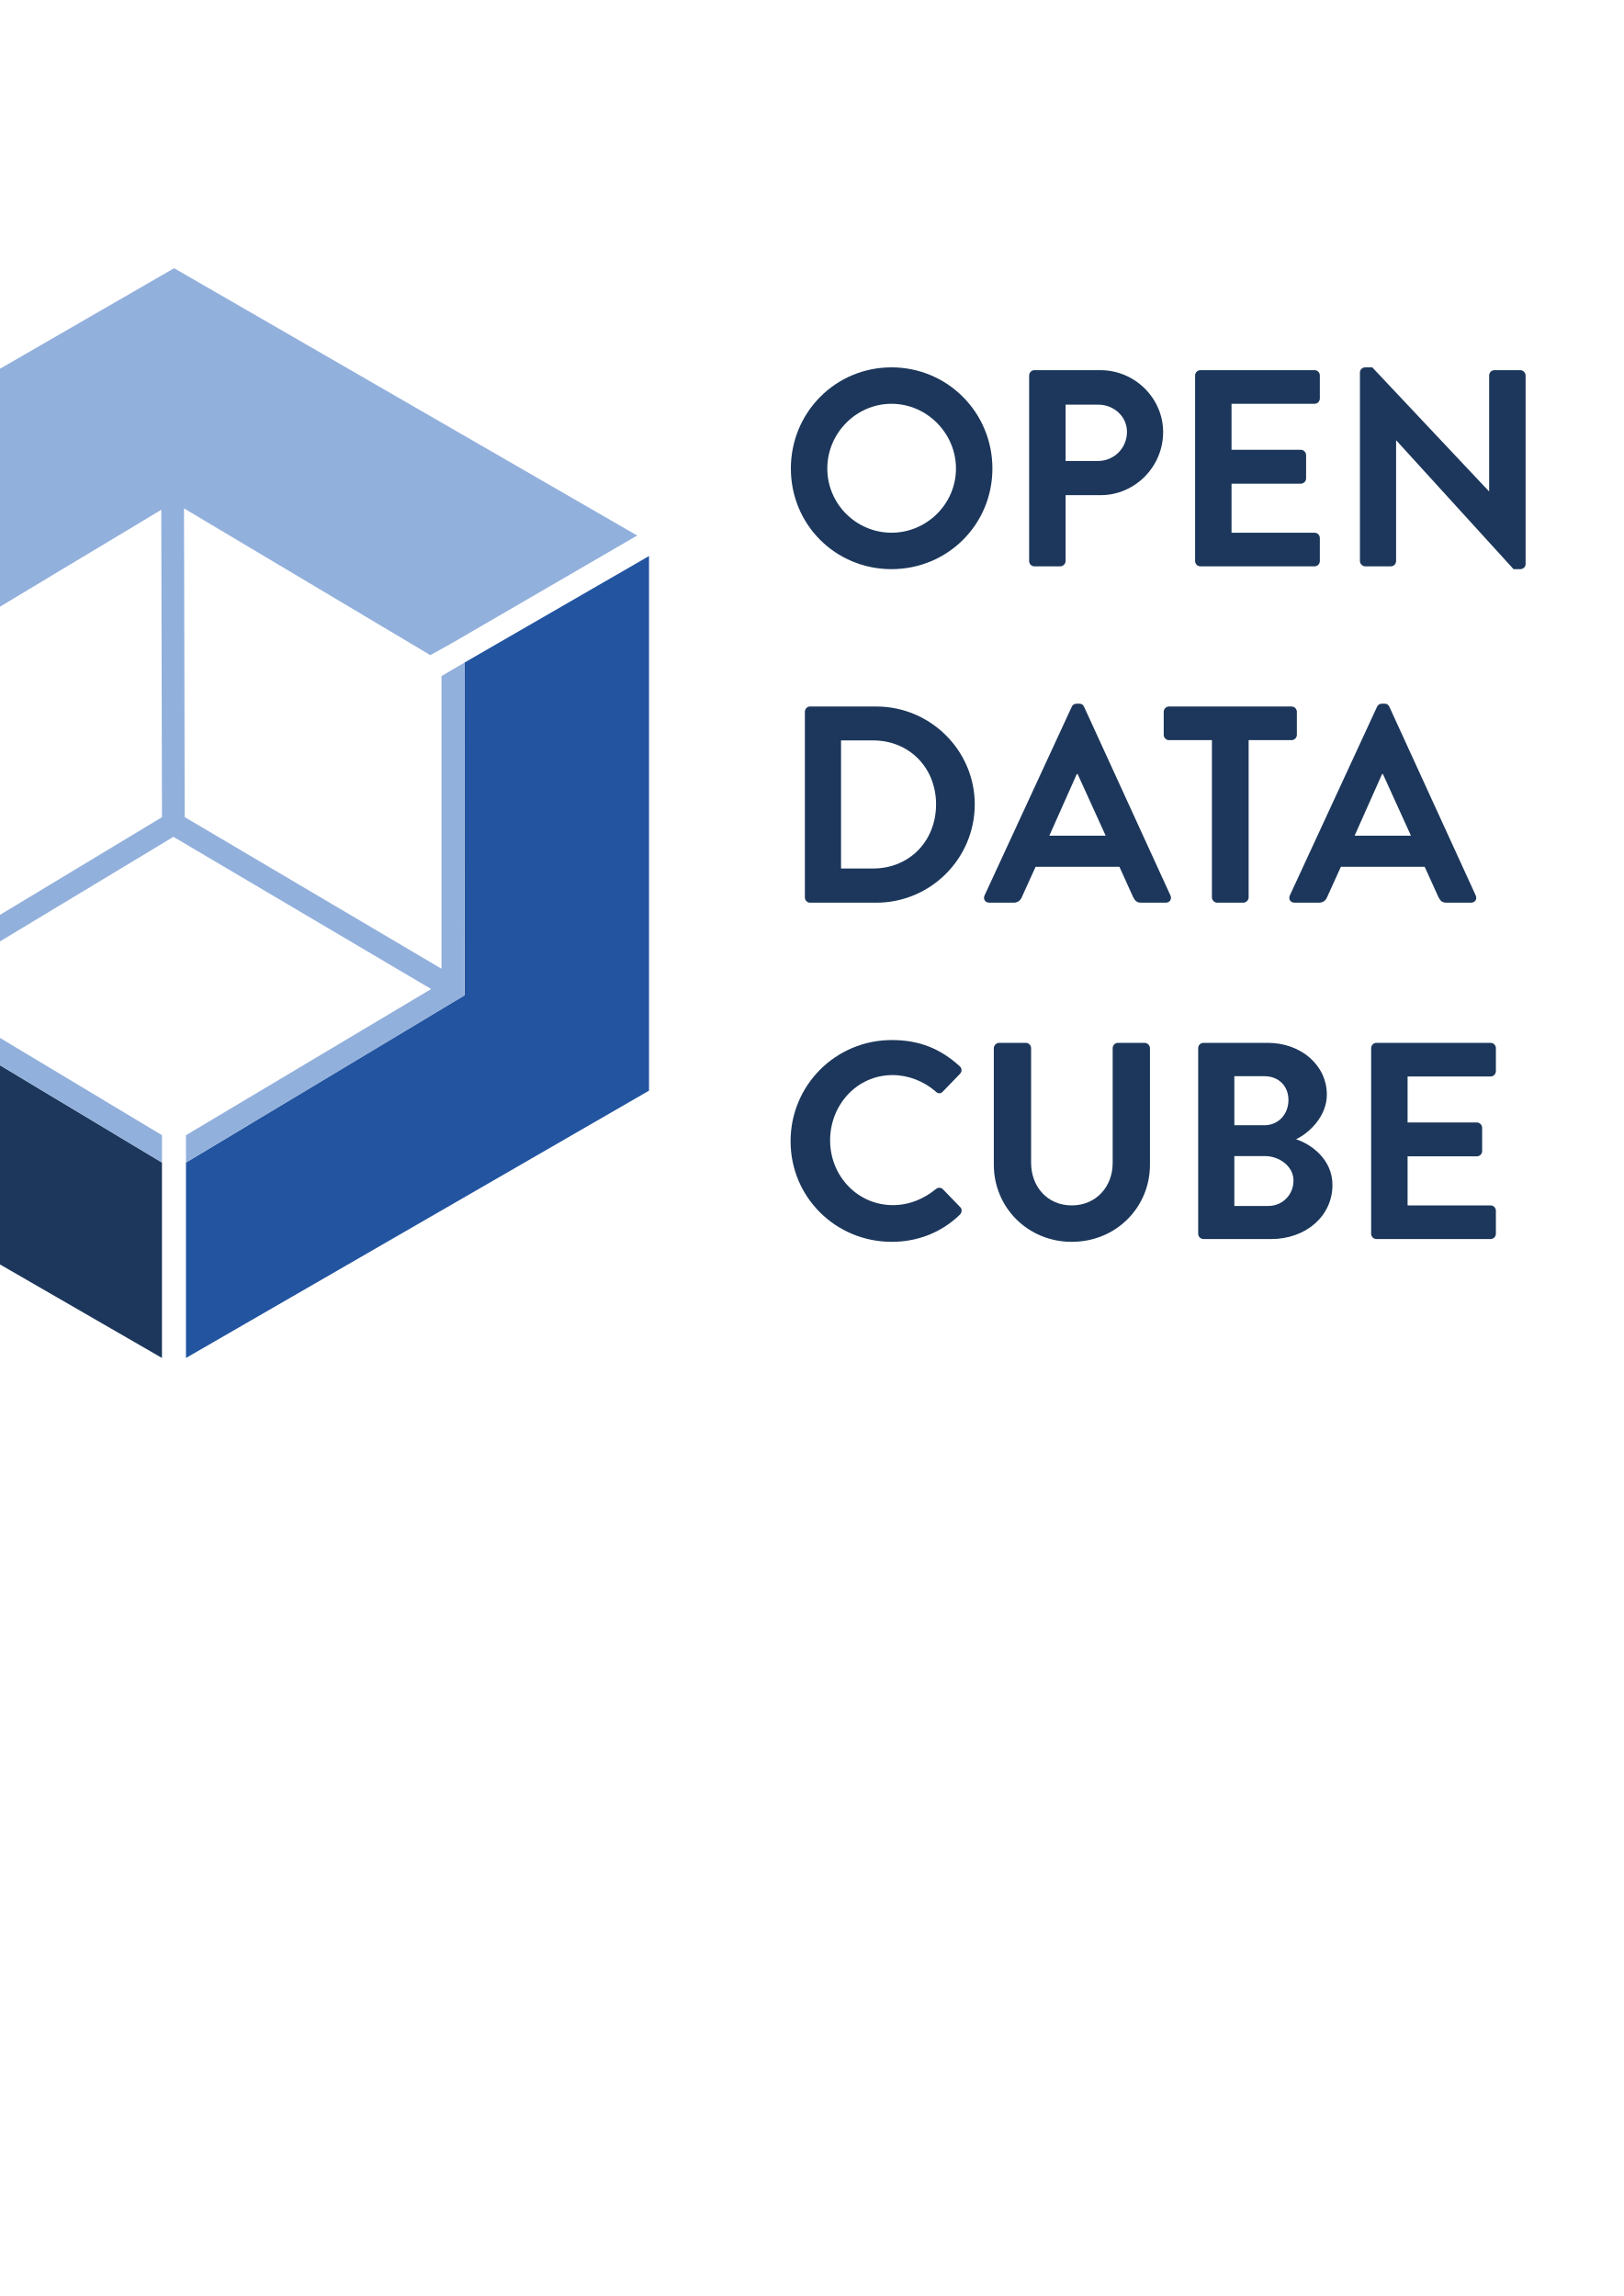
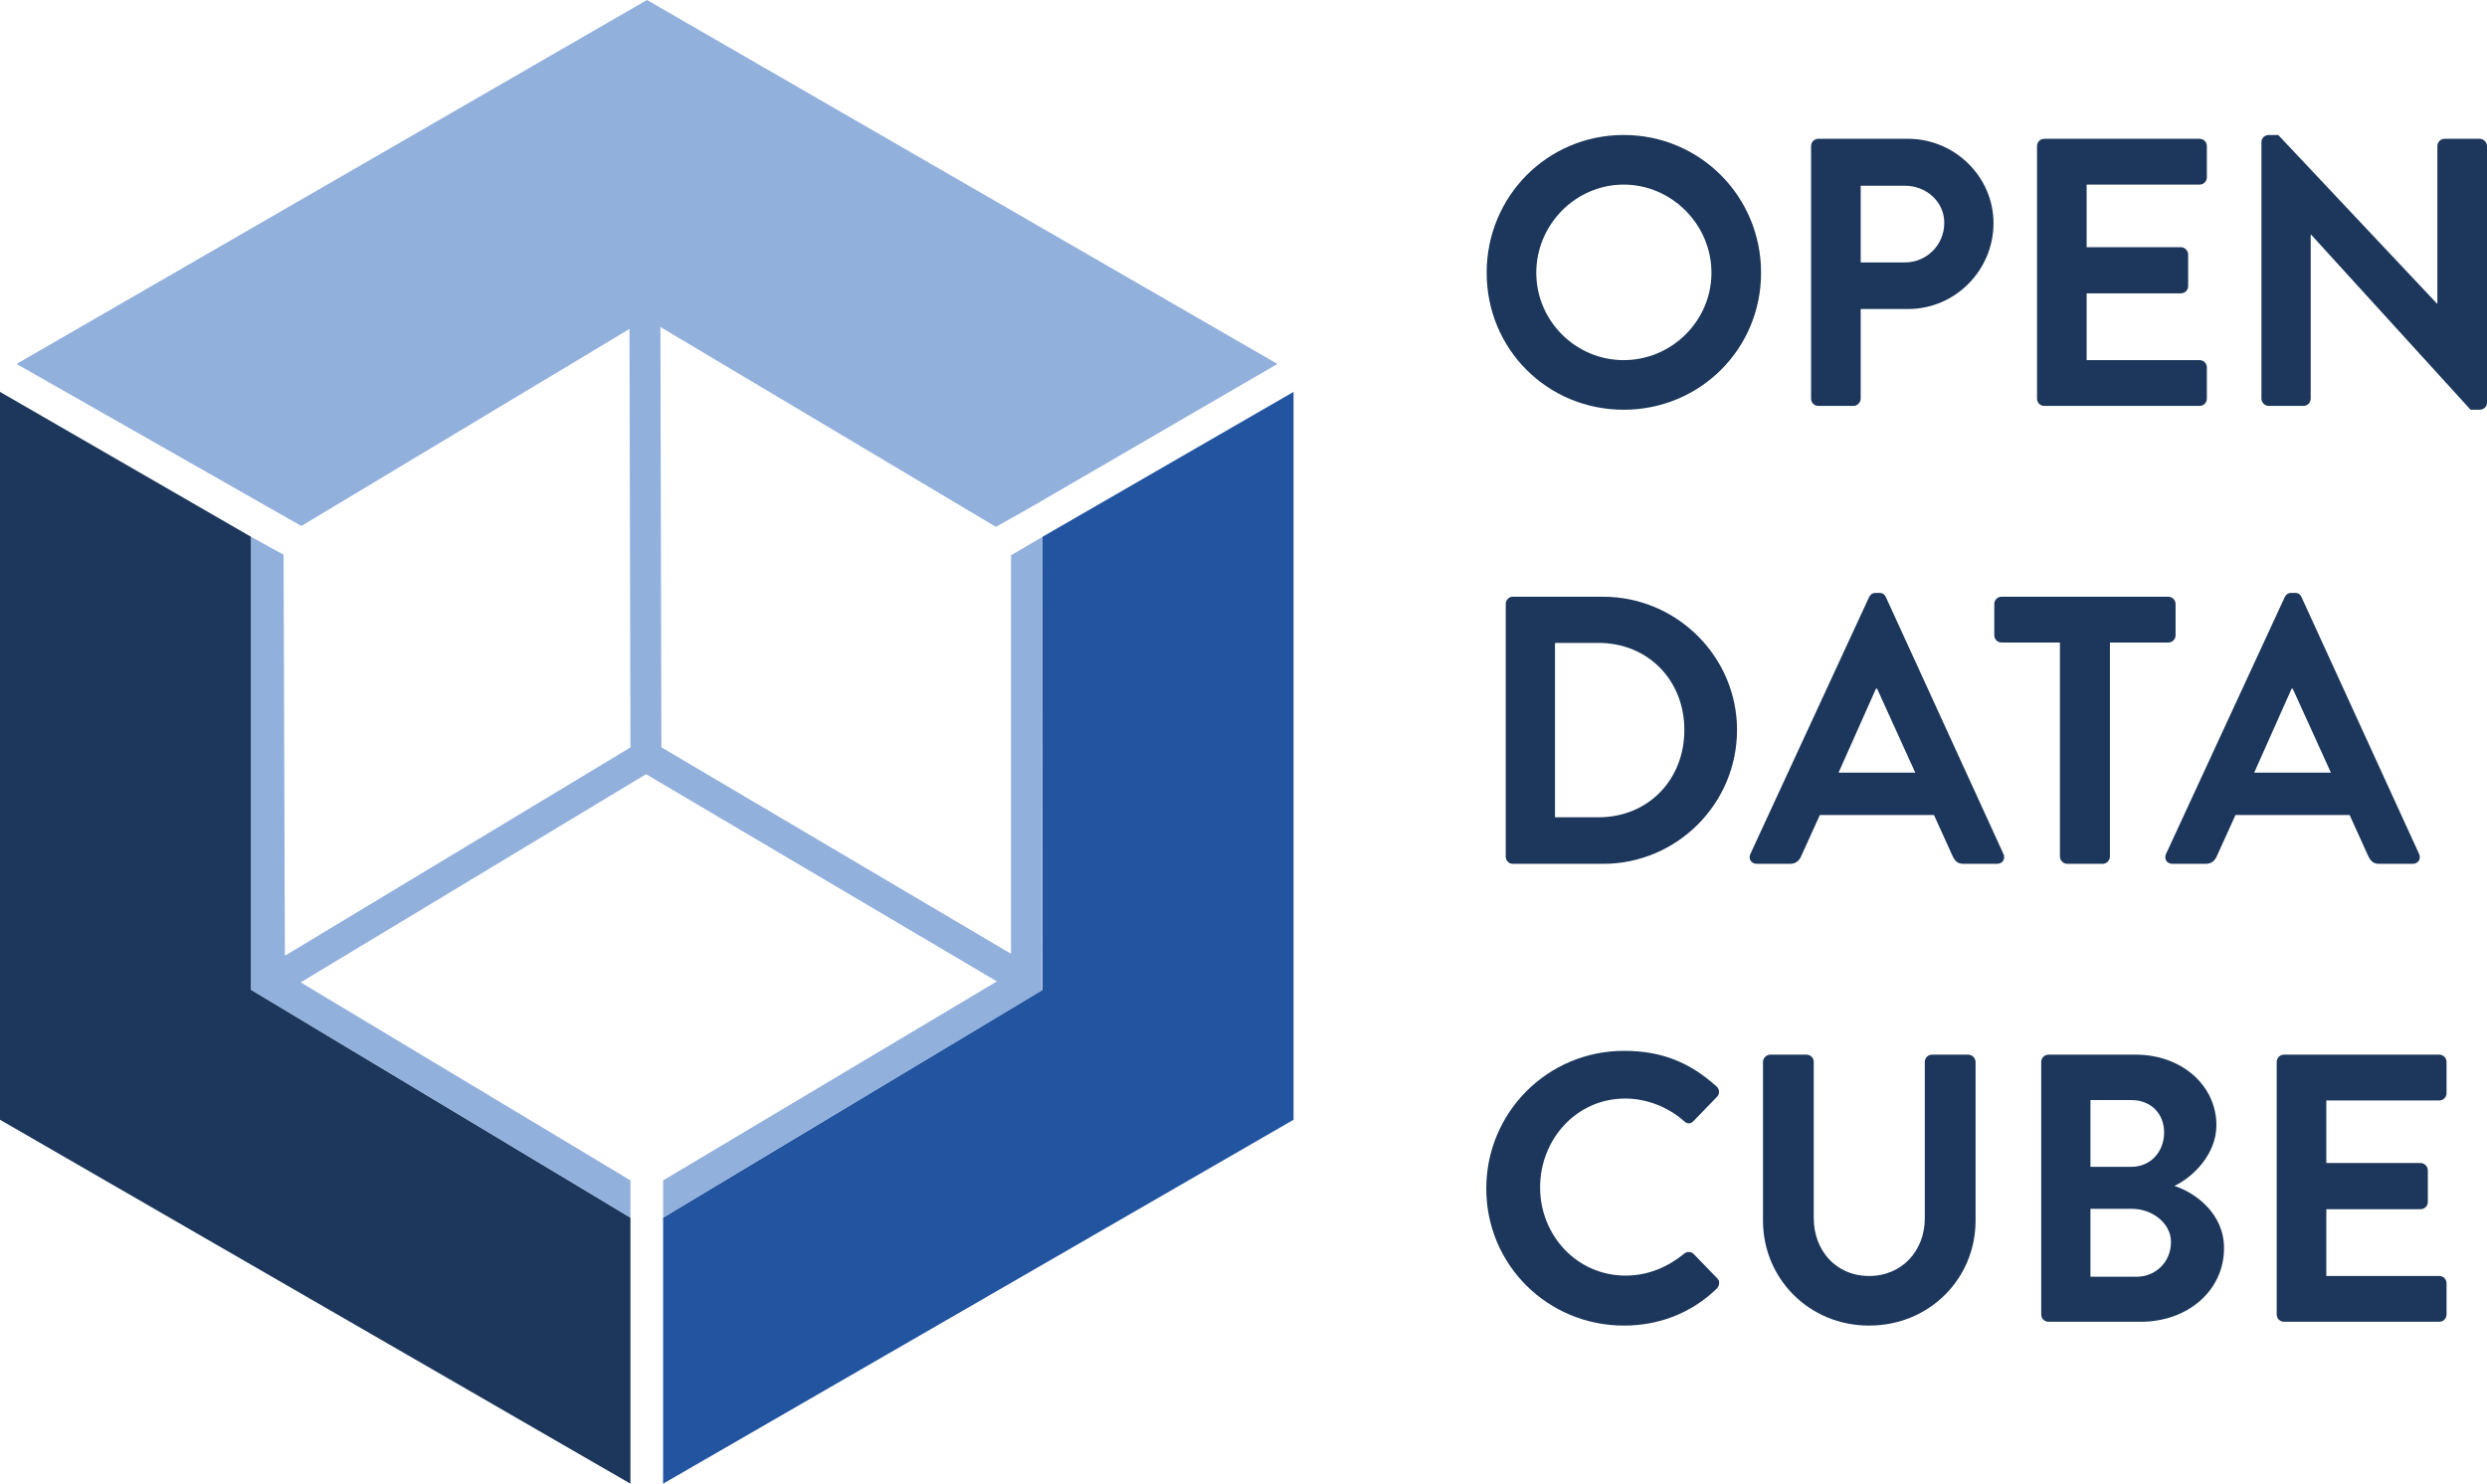
- <svg xmlns="http://www.w3.org/2000/svg" id="svg8" version="1.1" viewBox="0 0 210 297" height="297mm" width="210mm">
+ <svg xmlns="http://www.w3.org/2000/svg" id="svg8" version="1.1" viewBox="0 0 236.252 140.965" height="140.965mm" width="236.252mm">
  <defs id="defs2">
    <clipPath clipPathUnits="userSpaceOnUse" id="clipPath57">
      <path d="M 0,595.28 H 841.89 V 0 H 0 Z" id="path55" />
    </clipPath>
  </defs>
-   <g id="layer1">
+   <g id="layer1" transform="translate(38.93993,-34.69436)">
    <g transform="matrix(0.3527778,0,0,-0.3527778,60.0796,85.70395)" id="g39">
      <path id="path41" style="fill:#2254a0;fill-opacity:1;fill-rule:nonzero;stroke:none" d="m 0,0 v -121.994 l -102.125,-61.344 v -71.655 l 169.763,98.016 V 39.055 Z" />
    </g>
    <g transform="matrix(0.3527778,0,0,-0.3527778,-15.07875,85.70395)" id="g43">
      <path id="path45" style="fill:#1c375b;fill-opacity:1;fill-rule:nonzero;stroke:none" d="m 0,0 v -121.994 l 102.125,-61.344 v -71.655 l -169.763,98.016 V 39.055 Z" />
    </g>
    <g transform="matrix(0.3527778,0,0,-0.3527778,57.10082,125.3124)" id="g47">
      <path id="path49" style="fill:#92b0dc;fill-opacity:1;fill-rule:nonzero;stroke:none" d="m 0,0 -94.142,55.603 -0.262,113.199 90.327,-53.821 8.395,4.701 67.422,39.172 -169.764,98.016 -169.763,-98.016 76.695,-43.646 88.353,53.071 0.26,-112.707 -93.043,-56.105 -0.361,107.993 -8.721,4.816 V -9.718 l 102.125,-61.345 v 10.034 L -191.262,-7.7 -98.282,48.368 -3.799,-7.437 -93.681,-61.038 V -71.063 L 8.336,-9.873 8.444,112.276 0,107.315 Z" />
    </g>
    <g transform="matrix(0.3527778,0,0,-0.3527778,-61.99579,205.5758)" id="g51">
      <g clip-path="url(#clipPath57)" id="g53">
        <g transform="translate(502.5732,387.4006)" id="g59">
          <path id="path61" style="fill:#1c375b;fill-opacity:1;fill-rule:nonzero;stroke:none" d="M 0,0 C 12.948,0 23.637,10.585 23.637,23.534 23.637,36.483 12.948,47.273 0,47.273 -12.949,47.273 -23.534,36.483 -23.534,23.534 -23.534,10.585 -12.949,0 0,0 m 0,60.633 c 20.554,0 36.996,-16.546 36.996,-37.099 C 36.996,2.98 20.554,-13.36 0,-13.36 c -20.554,0 -36.894,16.34 -36.894,36.894 0,20.553 16.34,37.099 36.894,37.099" />
        </g>
        <g transform="translate(578.3174,413.7092)" id="g63">
          <path id="path65" style="fill:#1c375b;fill-opacity:1;fill-rule:nonzero;stroke:none" d="m 0,0 c 5.755,0 10.585,4.625 10.585,10.688 0,5.652 -4.83,9.968 -10.585,9.968 H -11.921 V 0 Z m -25.281,31.344 c 0,1.028 0.822,1.953 1.953,1.953 h 24.15 c 12.641,0 23.02,-10.277 23.02,-22.712 0,-12.743 -10.379,-23.123 -22.917,-23.123 h -12.846 v -24.15 c 0,-1.028 -0.925,-1.953 -1.953,-1.953 h -9.454 c -1.131,0 -1.953,0.925 -1.953,1.953 z" />
        </g>
        <g transform="translate(613.8779,445.0534)" id="g67">
          <path id="path69" style="fill:#1c375b;fill-opacity:1;fill-rule:nonzero;stroke:none" d="m 0,0 c 0,1.028 0.822,1.953 1.953,1.953 h 41.826 c 1.131,0 1.953,-0.925 1.953,-1.953 v -8.427 c 0,-1.028 -0.822,-1.952 -1.953,-1.952 H 13.36 v -16.854 h 25.384 c 1.027,0 1.952,-0.925 1.952,-1.953 v -8.53 c 0,-1.13 -0.925,-1.952 -1.952,-1.952 H 13.36 v -17.985 h 30.419 c 1.131,0 1.953,-0.925 1.953,-1.952 v -8.427 c 0,-1.028 -0.822,-1.953 -1.953,-1.953 H 1.953 C 0.822,-69.985 0,-69.06 0,-68.032 Z" />
        </g>
        <g transform="translate(674.3096,446.1838)" id="g71">
          <path id="path73" style="fill:#1c375b;fill-opacity:1;fill-rule:nonzero;stroke:none" d="m 0,0 c 0,1.028 0.925,1.85 1.953,1.85 h 2.569 l 42.751,-45.423 h 0.103 V -1.13 c 0,1.027 0.822,1.952 1.953,1.952 h 9.454 c 1.029,0 1.953,-0.925 1.953,-1.952 v -69.163 c 0,-1.028 -0.924,-1.85 -1.953,-1.85 h -2.466 l -42.957,47.17 h -0.102 v -44.19 c 0,-1.027 -0.822,-1.952 -1.953,-1.952 H 1.953 C 0.925,-71.115 0,-70.19 0,-69.163 Z" />
        </g>
        <g transform="translate(495.79,264.2771)" id="g75">
          <path id="path77" style="fill:#1c375b;fill-opacity:1;fill-rule:nonzero;stroke:none" d="M 0,0 C 13.36,0 23.123,10.071 23.123,23.533 23.123,36.893 13.36,46.964 0,46.964 H -11.715 V 0 Z m -24.973,57.447 c 0,1.028 0.823,1.952 1.851,1.952 H 1.233 c 19.834,0 36.072,-16.134 36.072,-35.866 0,-19.936 -16.238,-36.071 -36.072,-36.071 h -24.355 c -1.028,0 -1.851,0.925 -1.851,1.952 z" />
        </g>
        <g transform="translate(581.0918,276.3005)" id="g79">
          <path id="path81" style="fill:#1c375b;fill-opacity:1;fill-rule:nonzero;stroke:none" d="m 0,0 -10.276,22.609 h -0.309 L -20.656,0 Z m -44.396,-21.89 31.961,69.163 c 0.309,0.617 0.823,1.131 1.747,1.131 h 1.028 c 1.028,0 1.439,-0.514 1.747,-1.131 L 23.739,-21.89 c 0.617,-1.336 -0.205,-2.672 -1.747,-2.672 h -8.94 c -1.542,0 -2.261,0.617 -2.981,2.056 l -5.035,11.099 h -30.727 l -5.037,-11.099 c -0.411,-1.028 -1.335,-2.056 -2.98,-2.056 h -8.94 c -1.542,0 -2.364,1.336 -1.748,2.672" />
        </g>
        <g transform="translate(620.0459,311.3445)" id="g83">
          <path id="path85" style="fill:#1c375b;fill-opacity:1;fill-rule:nonzero;stroke:none" d="m 0,0 h -15.724 c -1.13,0 -1.952,0.925 -1.952,1.953 v 8.426 c 0,1.028 0.822,1.953 1.952,1.953 h 44.911 c 1.13,0 1.952,-0.925 1.952,-1.953 V 1.953 C 31.139,0.925 30.317,0 29.187,0 H 13.463 v -57.653 c 0,-1.028 -0.925,-1.952 -1.952,-1.952 H 1.953 C 0.925,-59.605 0,-58.681 0,-57.653 Z" />
        </g>
        <g transform="translate(693.0137,276.3005)" id="g87">
          <path id="path89" style="fill:#1c375b;fill-opacity:1;fill-rule:nonzero;stroke:none" d="m 0,0 -10.276,22.609 h -0.309 L -20.656,0 Z m -44.396,-21.89 31.961,69.163 c 0.309,0.617 0.823,1.131 1.747,1.131 h 1.028 c 1.028,0 1.439,-0.514 1.747,-1.131 L 23.739,-21.89 c 0.617,-1.336 -0.205,-2.672 -1.747,-2.672 h -8.94 c -1.542,0 -2.261,0.617 -2.981,2.056 l -5.035,11.099 h -30.727 l -5.037,-11.099 c -0.411,-1.028 -1.335,-2.056 -2.98,-2.056 h -8.94 c -1.542,0 -2.364,1.336 -1.748,2.672" />
        </g>
        <g transform="translate(502.6758,201.3747)" id="g91">
          <path id="path93" style="fill:#1c375b;fill-opacity:1;fill-rule:nonzero;stroke:none" d="m 0,0 c 10.38,0 17.882,-3.288 24.87,-9.557 0.925,-0.822 0.925,-2.055 0.103,-2.878 l -6.269,-6.474 c -0.72,-0.822 -1.747,-0.822 -2.569,0 -4.317,3.803 -10.072,6.063 -15.826,6.063 -13.155,0 -22.918,-10.996 -22.918,-23.944 0,-12.847 9.866,-23.74 23.02,-23.74 6.166,0 11.407,2.364 15.724,5.858 0.822,0.719 1.952,0.616 2.569,0 l 6.371,-6.577 c 0.822,-0.72 0.617,-2.056 -0.102,-2.775 C 17.984,-70.807 9.146,-73.992 0,-73.992 c -20.554,0 -37.1,16.34 -37.1,36.893 C -37.1,-16.545 -20.554,0 0,0" />
        </g>
        <g transform="translate(540.0869,198.3952)" id="g95">
          <path id="path97" style="fill:#1c375b;fill-opacity:1;fill-rule:nonzero;stroke:none" d="m 0,0 c 0,1.027 0.925,1.952 1.952,1.952 h 9.764 c 1.13,0 1.952,-0.925 1.952,-1.952 v -42.032 c 0,-8.736 5.961,-15.621 14.901,-15.621 8.942,0 15.004,6.885 15.004,15.518 V 0 c 0,1.027 0.823,1.952 1.953,1.952 h 9.763 c 1.027,0 1.953,-0.925 1.953,-1.952 v -42.752 c 0,-15.621 -12.435,-28.261 -28.673,-28.261 C 12.435,-71.013 0,-58.373 0,-42.752 Z" />
        </g>
        <g transform="translate(640.7012,140.5368)" id="g99">
          <path id="path101" style="fill:#1c375b;fill-opacity:1;fill-rule:nonzero;stroke:none" d="m 0,0 c 5.139,0 9.249,4.008 9.249,9.352 0,5.138 -5.139,8.94 -10.482,8.94 H -12.435 V 0 Z m -1.438,29.597 c 5.241,0 8.837,4.111 8.837,9.249 0,5.138 -3.596,8.735 -8.837,8.735 H -12.435 V 29.597 Z m -24.254,28.261 c 0,1.028 0.822,1.953 1.953,1.953 h 23.533 c 12.229,0 21.685,-8.222 21.685,-19.012 0,-7.913 -6.475,-14.079 -11.305,-16.341 5.447,-1.747 13.36,-7.296 13.36,-16.751 0,-11.51 -9.866,-19.834 -22.403,-19.834 h -24.87 c -1.131,0 -1.953,0.925 -1.953,1.952 z" />
        </g>
        <g transform="translate(678.4199,198.3952)" id="g103">
          <path id="path105" style="fill:#1c375b;fill-opacity:1;fill-rule:nonzero;stroke:none" d="m 0,0 c 0,1.027 0.822,1.952 1.953,1.952 h 41.826 c 1.131,0 1.953,-0.925 1.953,-1.952 v -8.428 c 0,-1.027 -0.822,-1.952 -1.953,-1.952 H 13.36 v -16.854 h 25.384 c 1.027,0 1.952,-0.925 1.952,-1.953 v -8.529 c 0,-1.131 -0.925,-1.953 -1.952,-1.953 H 13.36 v -17.984 h 30.419 c 1.131,0 1.953,-0.925 1.953,-1.952 v -8.428 c 0,-1.028 -0.822,-1.952 -1.953,-1.952 H 1.953 C 0.822,-69.985 0,-69.061 0,-68.033 Z" />
        </g>
      </g>
    </g>
  </g>
</svg>
